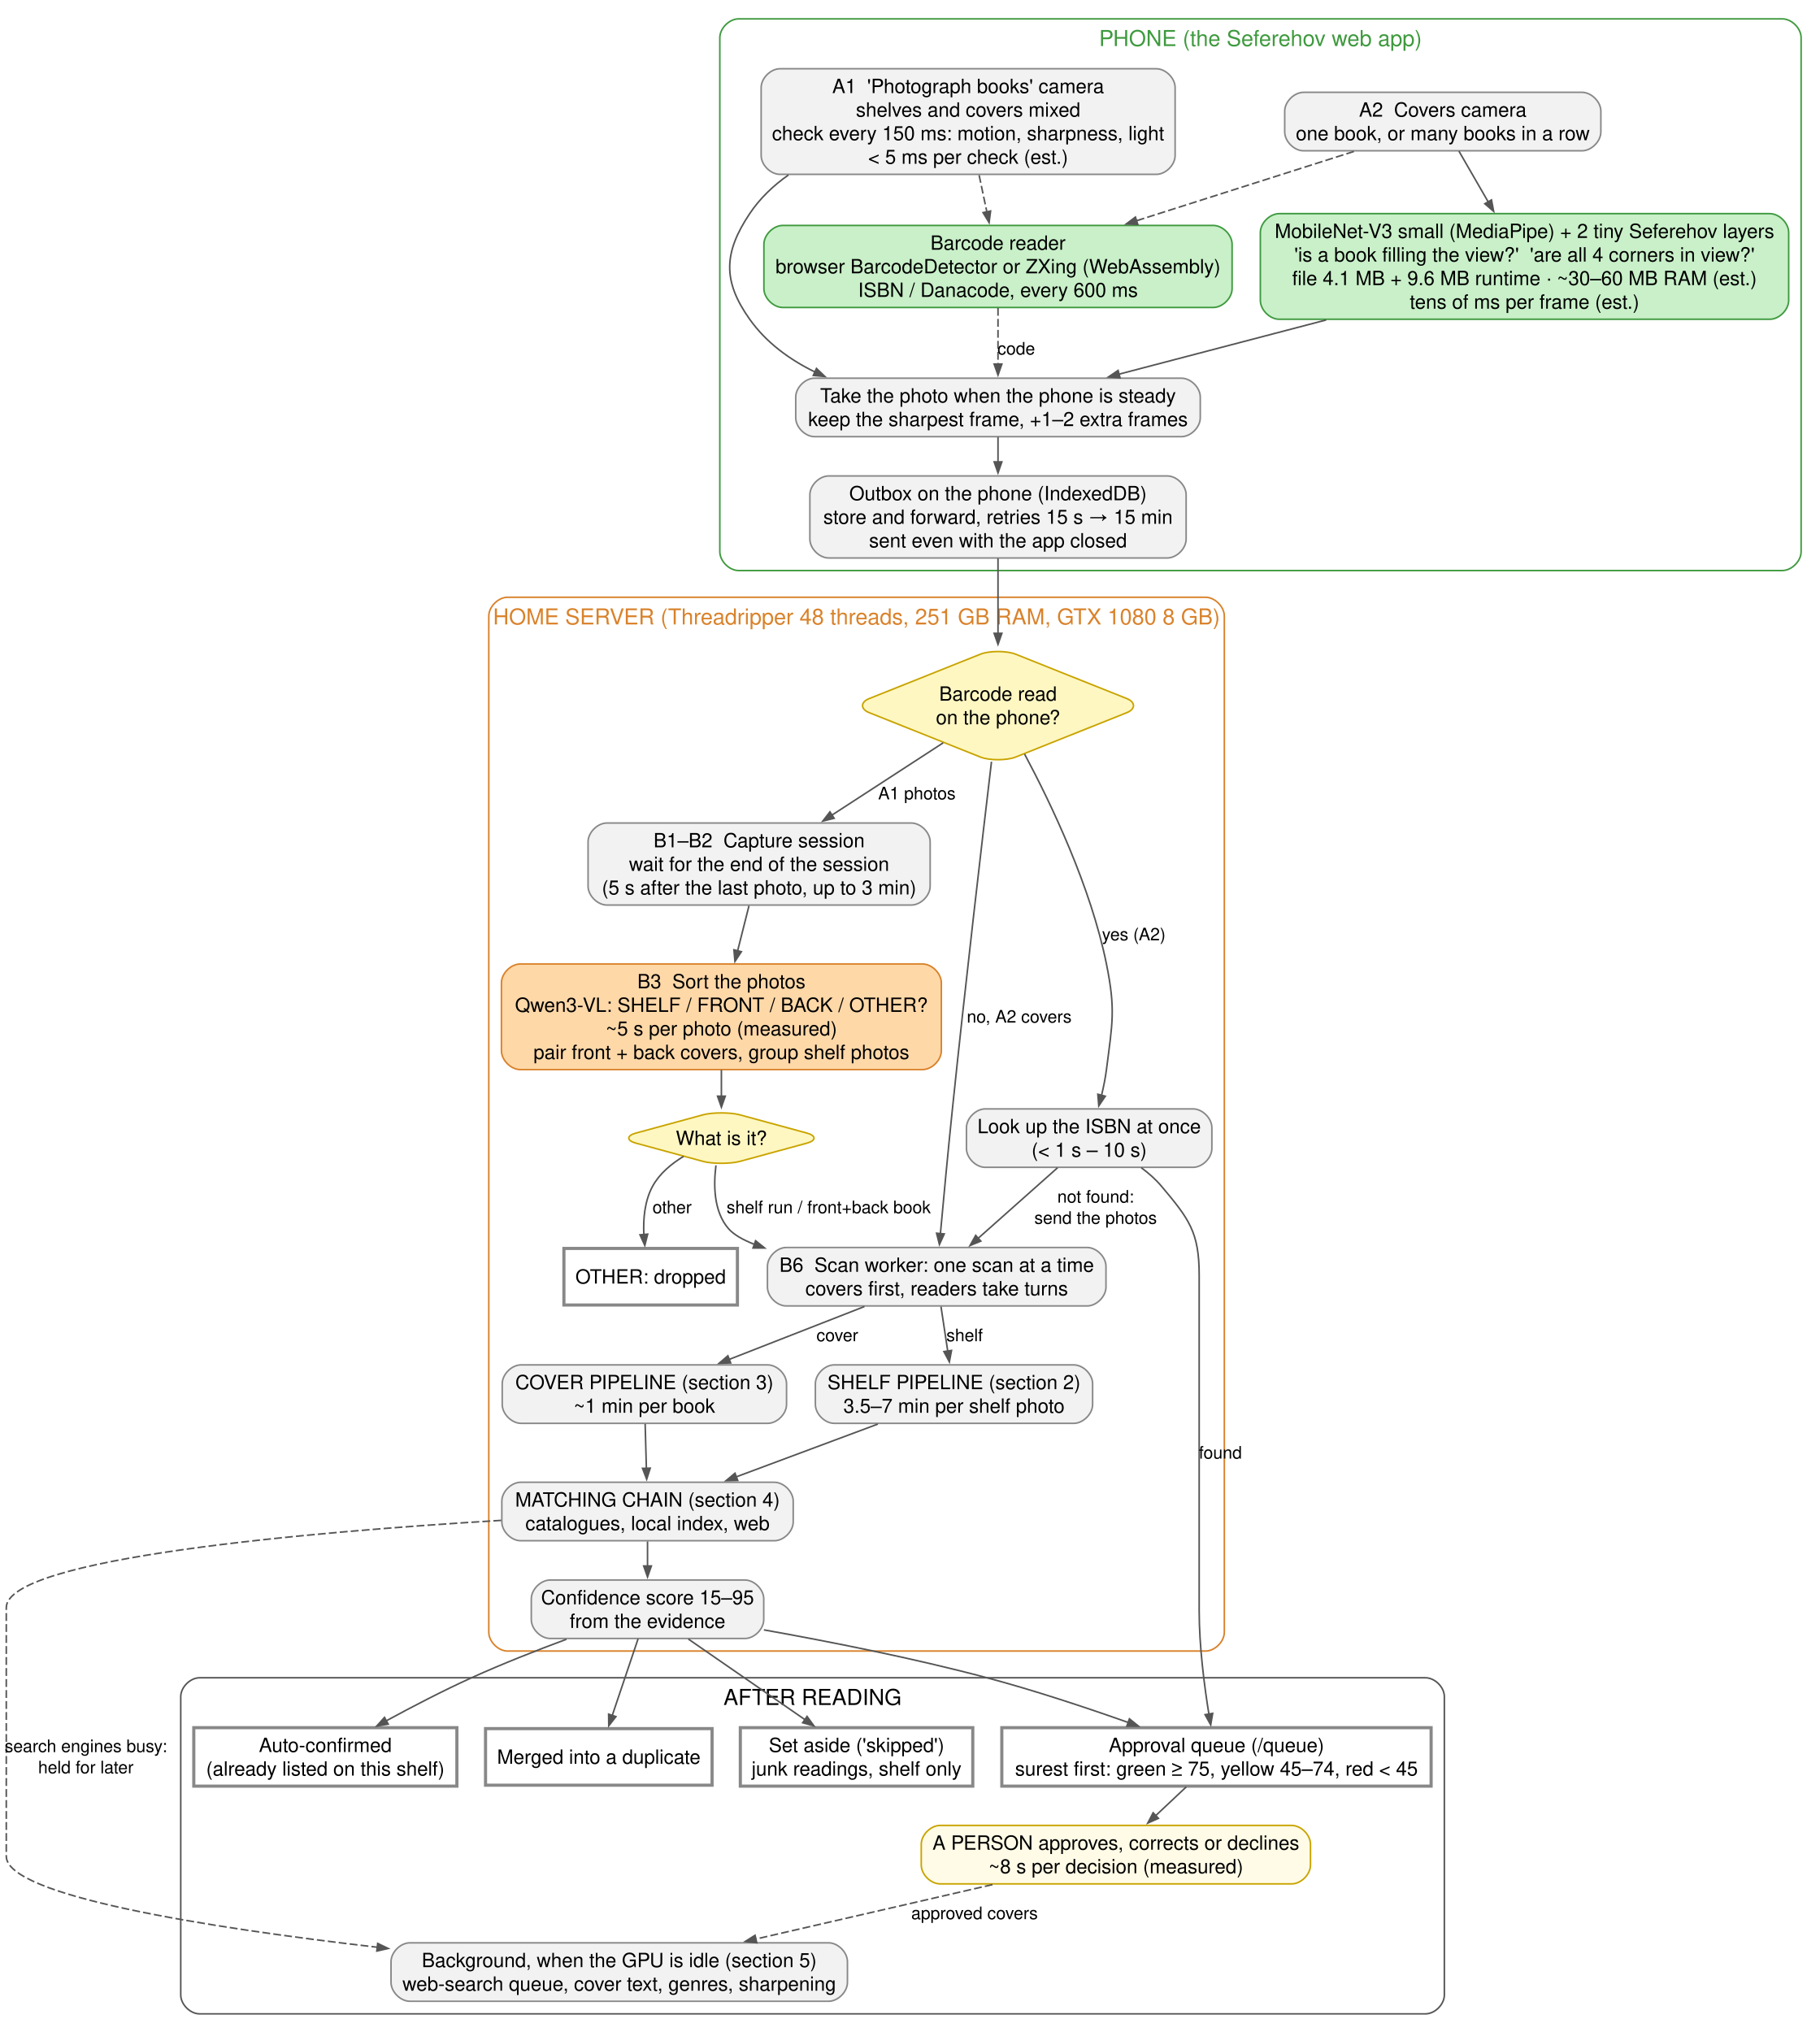
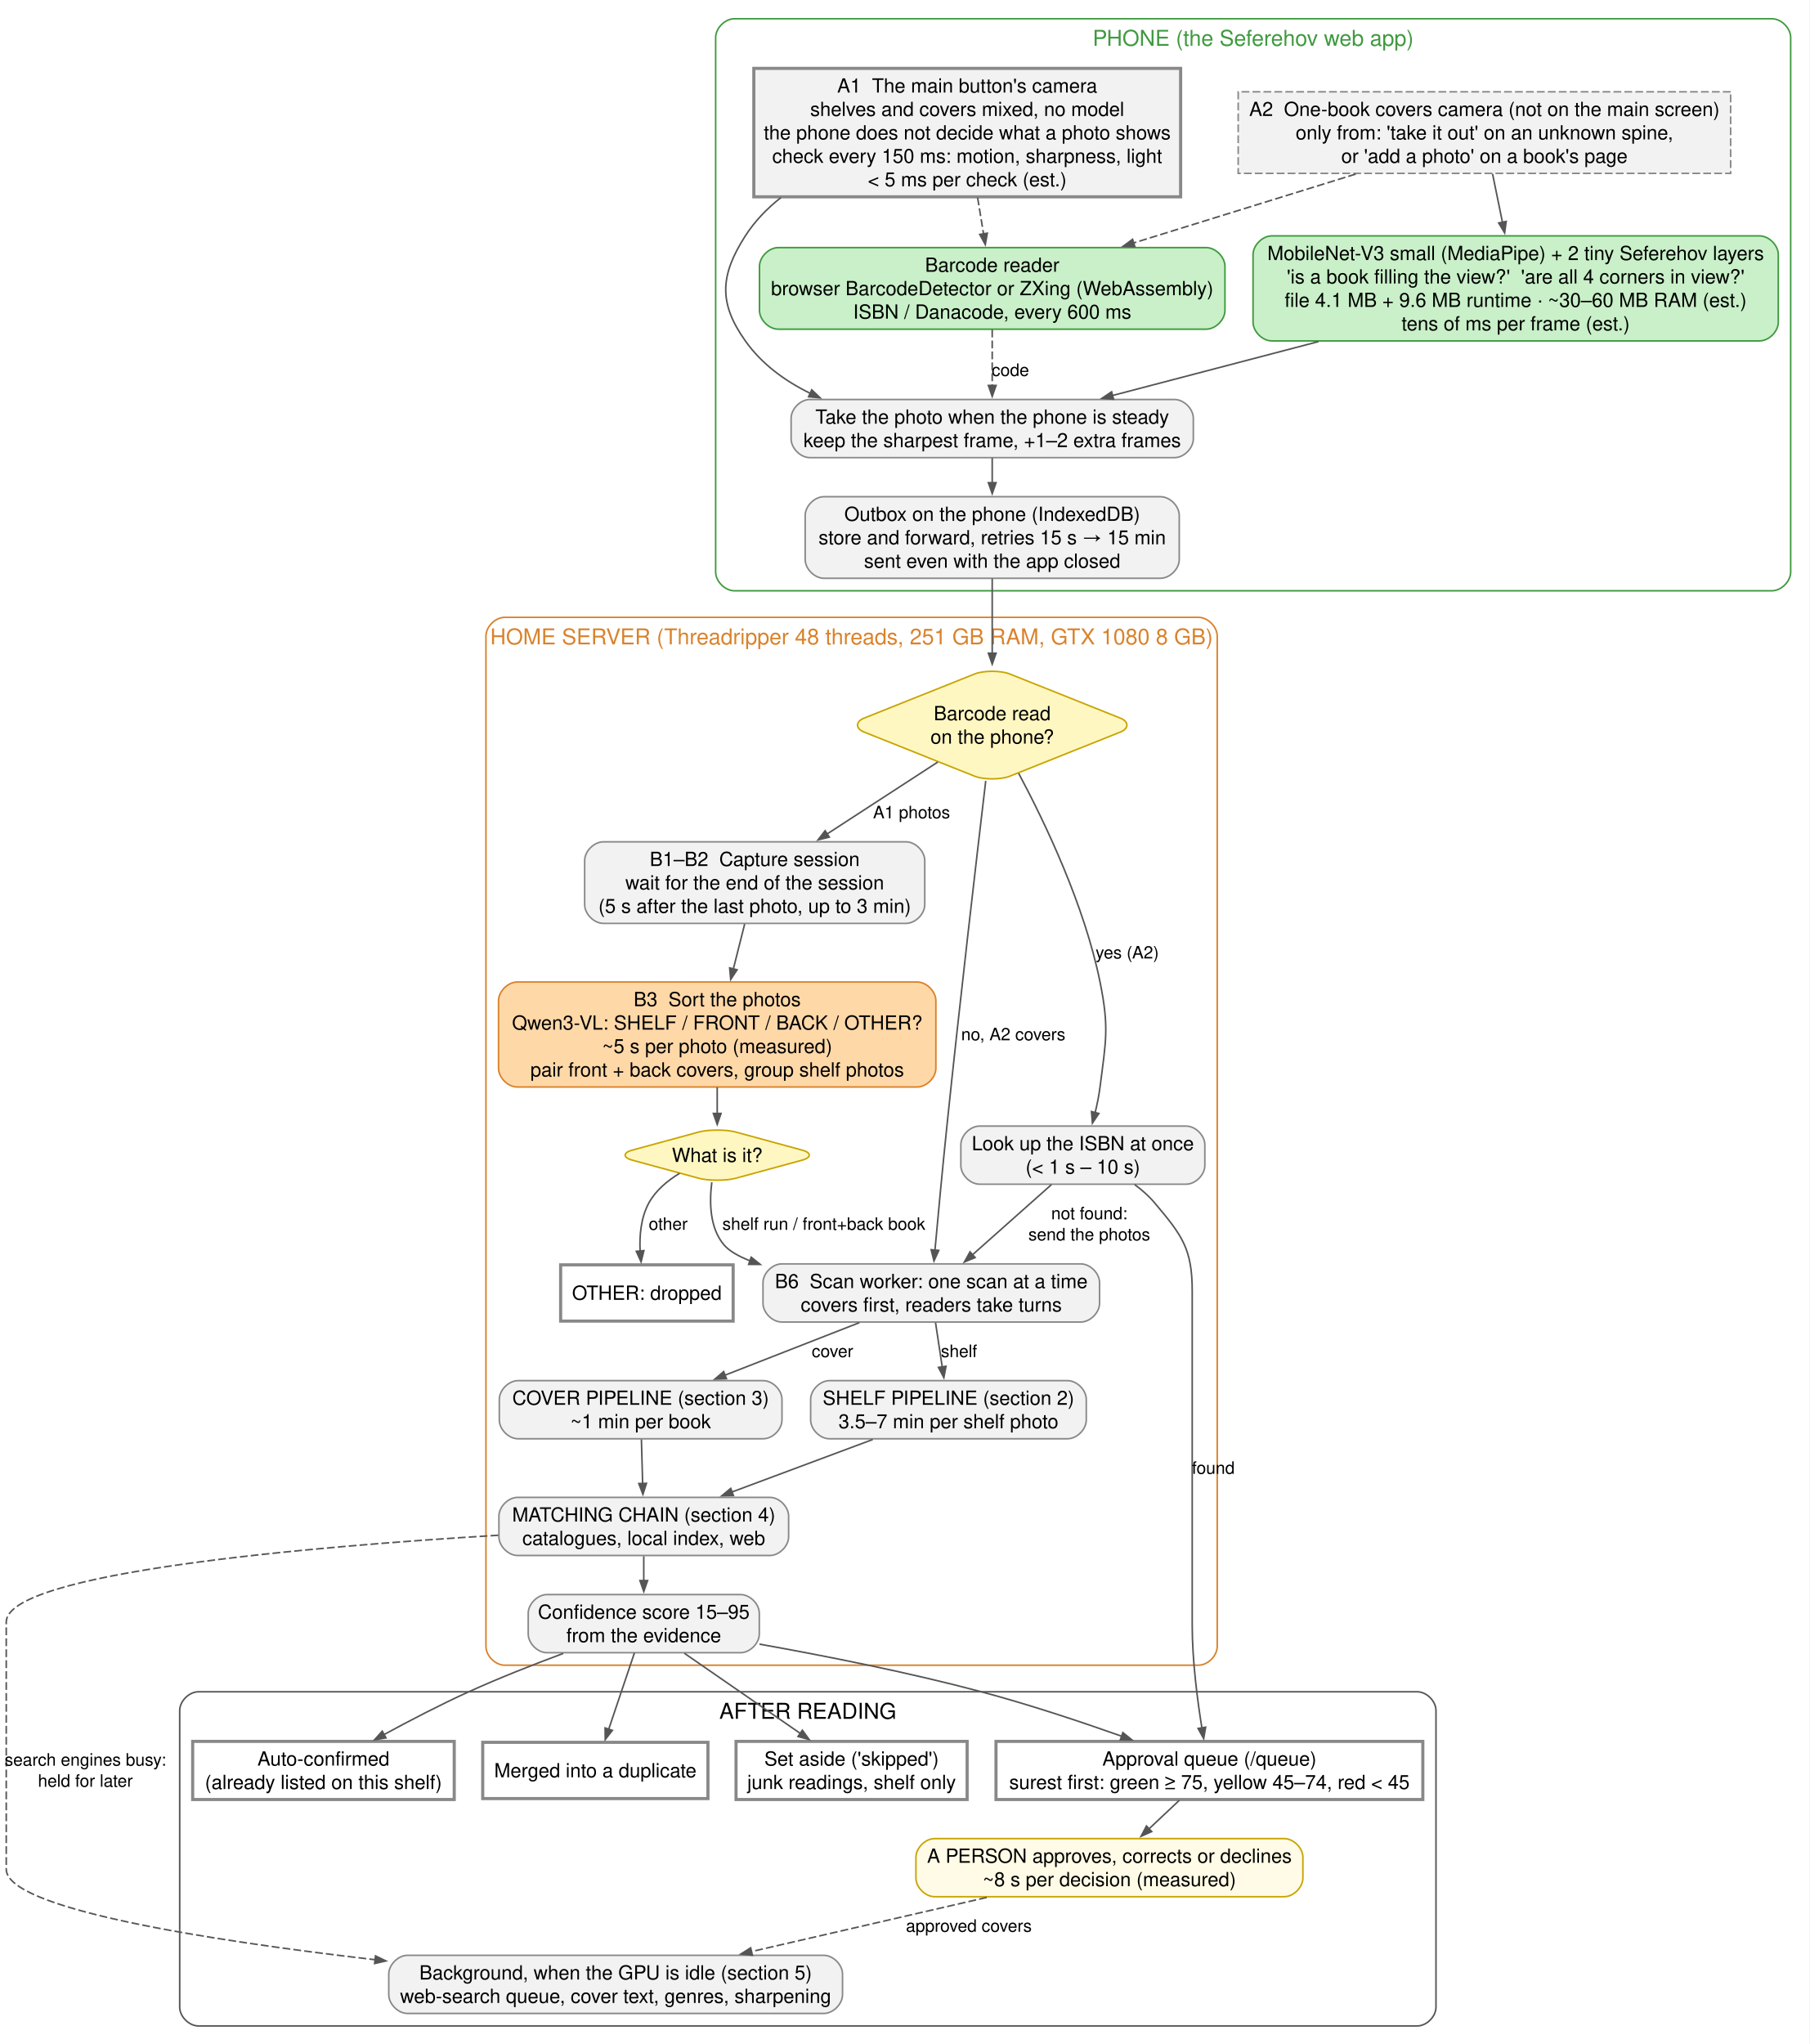
- <svg xmlns="http://www.w3.org/2000/svg" width="1158pt" height="1293pt" viewBox="0.00 0.00 1158.00 1293.00">
-   <g id="graph0" class="graph" transform="scale(1 1) rotate(0) translate(4 1289.45)">
-     <polygon fill="white" stroke="none" points="-4,4 -4,-1289.45 1154,-1289.45 1154,4 -4,4" />
+ <svg xmlns="http://www.w3.org/2000/svg" width="1158pt" height="1308pt" viewBox="0.00 0.00 1158.00 1308.00">
+   <g id="graph0" class="graph" transform="scale(1 1) rotate(0) translate(4 1304.45)">
+     <polygon fill="white" stroke="none" points="-4,4 -4,-1304.45 1154,-1304.45 1154,4 -4,4" />
    <g id="clust1" class="cluster">
-       <path fill="none" stroke="#3f9a3f" d="M466,-926.4C466,-926.4 1130,-926.4 1130,-926.4 1136,-926.4 1142,-932.4 1142,-938.4 1142,-938.4 1142,-1265.45 1142,-1265.45 1142,-1271.45 1136,-1277.45 1130,-1277.45 1130,-1277.45 466,-1277.45 466,-1277.45 460,-1277.45 454,-1271.45 454,-1265.45 454,-1265.45 454,-938.4 454,-938.4 454,-932.4 460,-926.4 466,-926.4" />
-       <text xml:space="preserve" text-anchor="middle" x="798" y="-1260.15" font-family="Helvetica,sans-Serif" font-size="14.00" fill="#3f9a3f">PHONE (the Seferehov web app)</text>
+       <path fill="none" stroke="#3f9a3f" d="M466,-926.4C466,-926.4 1130,-926.4 1130,-926.4 1136,-926.4 1142,-932.4 1142,-938.4 1142,-938.4 1142,-1280.45 1142,-1280.45 1142,-1286.45 1136,-1292.45 1130,-1292.45 1130,-1292.45 466,-1292.45 466,-1292.45 460,-1292.45 454,-1286.45 454,-1280.45 454,-1280.45 454,-938.4 454,-938.4 454,-932.4 460,-926.4 466,-926.4" />
+       <text xml:space="preserve" text-anchor="middle" x="798" y="-1275.15" font-family="Helvetica,sans-Serif" font-size="14.00" fill="#3f9a3f">PHONE (the Seferehov web app)</text>
    </g>
    <g id="clust2" class="cluster">
      <path fill="none" stroke="#d9822b" d="M319,-238.85C319,-238.85 763,-238.85 763,-238.85 769,-238.85 775,-244.85 775,-250.85 775,-250.85 775,-897.4 775,-897.4 775,-903.4 769,-909.4 763,-909.4 763,-909.4 319,-909.4 319,-909.4 313,-909.4 307,-903.4 307,-897.4 307,-897.4 307,-250.85 307,-250.85 307,-244.85 313,-238.85 319,-238.85" />
      <text xml:space="preserve" text-anchor="middle" x="541" y="-892.1" font-family="Helvetica,sans-Serif" font-size="14.00" fill="#d9822b">HOME SERVER (Threadripper 48 threads, 251 GB RAM, GTX 1080 8 GB)</text>
    </g>
    <g id="clust3" class="cluster">
      <path fill="none" stroke="#555555" d="M123,-8C123,-8 903,-8 903,-8 909,-8 915,-14 915,-20 915,-20 915,-209.85 915,-209.85 915,-215.85 909,-221.85 903,-221.85 903,-221.85 123,-221.85 123,-221.85 117,-221.85 111,-215.85 111,-209.85 111,-209.85 111,-20 111,-20 111,-14 117,-8 123,-8" />
      <text xml:space="preserve" text-anchor="middle" x="513" y="-204.55" font-family="Helvetica,sans-Serif" font-size="14.00">AFTER READING</text>
    </g>
    <g id="node1" class="node">
-       <path fill="#f2f2f2" stroke="#888888" d="M731.7,-1245.7C731.7,-1245.7 492.3,-1245.7 492.3,-1245.7 486.3,-1245.7 480.3,-1239.7 480.3,-1233.7 480.3,-1233.7 480.3,-1190.5 480.3,-1190.5 480.3,-1184.5 486.3,-1178.5 492.3,-1178.5 492.3,-1178.5 731.7,-1178.5 731.7,-1178.5 737.7,-1178.5 743.7,-1184.5 743.7,-1190.5 743.7,-1190.5 743.7,-1233.7 743.7,-1233.7 743.7,-1239.7 737.7,-1245.7 731.7,-1245.7" />
-       <text xml:space="preserve" text-anchor="middle" x="612" y="-1230.23" font-family="Helvetica,sans-Serif" font-size="12.50">A1  'Photograph books' camera</text>
-       <text xml:space="preserve" text-anchor="middle" x="612" y="-1215.23" font-family="Helvetica,sans-Serif" font-size="12.50">shelves and covers mixed</text>
-       <text xml:space="preserve" text-anchor="middle" x="612" y="-1200.23" font-family="Helvetica,sans-Serif" font-size="12.50">check every 150 ms: motion, sharpness, light</text>
-       <text xml:space="preserve" text-anchor="middle" x="612" y="-1185.23" font-family="Helvetica,sans-Serif" font-size="12.50">&lt; 5 ms per check (est.)</text>
+       <polygon fill="#f2f2f2" stroke="#888888" stroke-width="2" points="751.58,-1260.7 478.43,-1260.7 478.43,-1178.5 751.58,-1178.5 751.58,-1260.7" />
+       <text xml:space="preserve" text-anchor="middle" x="615" y="-1245.23" font-family="Helvetica,sans-Serif" font-size="12.50">A1  The main button's camera</text>
+       <text xml:space="preserve" text-anchor="middle" x="615" y="-1230.23" font-family="Helvetica,sans-Serif" font-size="12.50">shelves and covers mixed, no model</text>
+       <text xml:space="preserve" text-anchor="middle" x="615" y="-1215.23" font-family="Helvetica,sans-Serif" font-size="12.50">the phone does not decide what a photo shows</text>
+       <text xml:space="preserve" text-anchor="middle" x="615" y="-1200.23" font-family="Helvetica,sans-Serif" font-size="12.50">check every 150 ms: motion, sharpness, light</text>
+       <text xml:space="preserve" text-anchor="middle" x="615" y="-1185.23" font-family="Helvetica,sans-Serif" font-size="12.50">&lt; 5 ms per check (est.)</text>
    </g>
    <g id="node4" class="node">
      <path fill="#c9f0c9" stroke="#3f9a3f" d="M767.95,-1146C767.95,-1146 494.05,-1146 494.05,-1146 488.05,-1146 482.05,-1140 482.05,-1134 482.05,-1134 482.05,-1105.8 482.05,-1105.8 482.05,-1099.8 488.05,-1093.8 494.05,-1093.8 494.05,-1093.8 767.95,-1093.8 767.95,-1093.8 773.95,-1093.8 779.95,-1099.8 779.95,-1105.8 779.95,-1105.8 779.95,-1134 779.95,-1134 779.95,-1140 773.95,-1146 767.95,-1146" />
      <text xml:space="preserve" text-anchor="middle" x="631" y="-1130.53" font-family="Helvetica,sans-Serif" font-size="12.50">Barcode reader</text>
      <text xml:space="preserve" text-anchor="middle" x="631" y="-1115.53" font-family="Helvetica,sans-Serif" font-size="12.50">browser BarcodeDetector or ZXing (WebAssembly)</text>
      <text xml:space="preserve" text-anchor="middle" x="631" y="-1100.53" font-family="Helvetica,sans-Serif" font-size="12.50">ISBN / Danacode, every 600 ms</text>
    </g>
    <g id="edge4" class="edge">
-       <path fill="none" stroke="#555555" stroke-dasharray="5,2" d="M618.97,-1178.03C620.58,-1170.34 622.31,-1162.16 623.93,-1154.46" />
-       <polygon fill="#555555" stroke="#555555" points="626.28,-1155.18 625.33,-1147.82 621.49,-1154.17 626.28,-1155.18" />
+       <path fill="none" stroke="#555555" stroke-dasharray="5,2" d="M621.65,-1178.02C622.93,-1170.16 624.27,-1162.01 625.51,-1154.42" />
+       <polygon fill="#555555" stroke="#555555" points="627.86,-1155.23 626.57,-1147.92 623.03,-1154.43 627.86,-1155.23" />
    </g>
    <g id="node5" class="node">
      <path fill="#f2f2f2" stroke="#888888" d="M747.7,-1048.8C747.7,-1048.8 514.3,-1048.8 514.3,-1048.8 508.3,-1048.8 502.3,-1042.8 502.3,-1036.8 502.3,-1036.8 502.3,-1023.6 502.3,-1023.6 502.3,-1017.6 508.3,-1011.6 514.3,-1011.6 514.3,-1011.6 747.7,-1011.6 747.7,-1011.6 753.7,-1011.6 759.7,-1017.6 759.7,-1023.6 759.7,-1023.6 759.7,-1036.8 759.7,-1036.8 759.7,-1042.8 753.7,-1048.8 747.7,-1048.8" />
      <text xml:space="preserve" text-anchor="middle" x="631" y="-1033.33" font-family="Helvetica,sans-Serif" font-size="12.50">Take the photo when the phone is steady</text>
      <text xml:space="preserve" text-anchor="middle" x="631" y="-1018.33" font-family="Helvetica,sans-Serif" font-size="12.50">keep the sharpest frame, +1–2 extra frames</text>
    </g>
    <g id="edge1" class="edge">
-       <path fill="none" stroke="#555555" d="M497.68,-1178.13C488.06,-1171.39 479.53,-1163.27 473,-1153.5 456.41,-1128.67 455.7,-1110.65 473,-1086.3 483.5,-1071.51 498.28,-1060.66 514.63,-1052.7" />
+       <path fill="none" stroke="#555555" d="M495.79,-1178.03C486.92,-1171.08 479.08,-1162.97 473,-1153.5 456.87,-1128.36 455.7,-1110.65 473,-1086.3 483.5,-1071.51 498.28,-1060.66 514.63,-1052.7" />
      <polygon fill="#555555" stroke="#555555" points="515.5,-1055 520.86,-1049.87 513.47,-1050.54 515.5,-1055" />
    </g>
    <g id="node2" class="node">
-       <path fill="#f2f2f2" stroke="#888888" d="M1002.58,-1230.7C1002.58,-1230.7 825.42,-1230.7 825.42,-1230.7 819.42,-1230.7 813.42,-1224.7 813.42,-1218.7 813.42,-1218.7 813.42,-1205.5 813.42,-1205.5 813.42,-1199.5 819.42,-1193.5 825.42,-1193.5 825.42,-1193.5 1002.58,-1193.5 1002.58,-1193.5 1008.58,-1193.5 1014.58,-1199.5 1014.58,-1205.5 1014.58,-1205.5 1014.58,-1218.7 1014.58,-1218.7 1014.58,-1224.7 1008.58,-1230.7 1002.58,-1230.7" />
-       <text xml:space="preserve" text-anchor="middle" x="914" y="-1215.23" font-family="Helvetica,sans-Serif" font-size="12.50">A2  Covers camera</text>
-       <text xml:space="preserve" text-anchor="middle" x="914" y="-1200.23" font-family="Helvetica,sans-Serif" font-size="12.50">one book, or many books in a row</text>
+       <polygon fill="#f2f2f2" stroke="#888888" stroke-dasharray="5,2" points="1103.58,-1245.7 788.42,-1245.7 788.42,-1193.5 1103.58,-1193.5 1103.58,-1245.7" />
+       <text xml:space="preserve" text-anchor="middle" x="946" y="-1230.23" font-family="Helvetica,sans-Serif" font-size="12.50">A2  One-book covers camera (not on the main screen)</text>
+       <text xml:space="preserve" text-anchor="middle" x="946" y="-1215.23" font-family="Helvetica,sans-Serif" font-size="12.50">only from: 'take it out' on an unknown spine,</text>
+       <text xml:space="preserve" text-anchor="middle" x="946" y="-1200.23" font-family="Helvetica,sans-Serif" font-size="12.50">or 'add a photo' on a book's page</text>
    </g>
    <g id="node3" class="node">
      <path fill="#c9f0c9" stroke="#3f9a3f" d="M1122.08,-1153.5C1122.08,-1153.5 809.92,-1153.5 809.92,-1153.5 803.92,-1153.5 797.92,-1147.5 797.92,-1141.5 797.92,-1141.5 797.92,-1098.3 797.92,-1098.3 797.92,-1092.3 803.92,-1086.3 809.92,-1086.3 809.92,-1086.3 1122.08,-1086.3 1122.08,-1086.3 1128.08,-1086.3 1134.08,-1092.3 1134.08,-1098.3 1134.08,-1098.3 1134.08,-1141.5 1134.08,-1141.5 1134.08,-1147.5 1128.08,-1153.5 1122.08,-1153.5" />
      <text xml:space="preserve" text-anchor="middle" x="966" y="-1138.03" font-family="Helvetica,sans-Serif" font-size="12.50">MobileNet-V3 small (MediaPipe) + 2 tiny Seferehov layers</text>
      <text xml:space="preserve" text-anchor="middle" x="966" y="-1123.03" font-family="Helvetica,sans-Serif" font-size="12.50">'is a book filling the view?'  'are all 4 corners in view?'</text>
      <text xml:space="preserve" text-anchor="middle" x="966" y="-1108.03" font-family="Helvetica,sans-Serif" font-size="12.50">file 4.1 MB + 9.6 MB runtime · ~30–60 MB RAM (est.)</text>
      <text xml:space="preserve" text-anchor="middle" x="966" y="-1093.03" font-family="Helvetica,sans-Serif" font-size="12.50">tens of ms per frame (est.)</text>
    </g>
    <g id="edge2" class="edge">
-       <path fill="none" stroke="#555555" d="M924.27,-1193.28C929.62,-1184.01 936.38,-1172.29 942.89,-1160.99" />
-       <polygon fill="#555555" stroke="#555555" points="944.99,-1162.25 946.36,-1154.96 940.74,-1159.8 944.99,-1162.25" />
+       <path fill="none" stroke="#555555" d="M951.2,-1193.19C953.14,-1183.73 955.39,-1172.73 957.54,-1162.22" />
+       <polygon fill="#555555" stroke="#555555" points="959.93,-1162.76 958.94,-1155.41 955.13,-1161.77 959.93,-1162.76" />
    </g>
    <g id="edge5" class="edge">
-       <path fill="none" stroke="#555555" stroke-dasharray="5,2" d="M857.41,-1193.06C817.85,-1180.45 764.23,-1163.36 719.11,-1148.98" />
-       <polygon fill="#555555" stroke="#555555" points="719.93,-1146.67 712.52,-1146.88 718.44,-1151.34 719.93,-1146.67" />
+       <path fill="none" stroke="#555555" stroke-dasharray="5,2" d="M863.65,-1193.06C819.97,-1179.51 766.22,-1162.84 721.39,-1148.94" />
+       <polygon fill="#555555" stroke="#555555" points="722.27,-1146.64 714.86,-1146.91 720.82,-1151.32 722.27,-1146.64" />
    </g>
    <g id="edge3" class="edge">
      <path fill="none" stroke="#555555" d="M839.83,-1085.87C795.5,-1074.26 747.05,-1061.58 707.99,-1051.36" />
      <polygon fill="#555555" stroke="#555555" points="708.66,-1049 701.27,-1049.6 707.42,-1053.74 708.66,-1049" />
    </g>
    <g id="edge6" class="edge">
      <path fill="none" stroke="#555555" stroke-dasharray="5,2" d="M631,-1093.53C631,-1082.25 631,-1068.96 631,-1057.56" />
      <polygon fill="#555555" stroke="#555555" points="633.45,-1057.79 631,-1050.79 628.55,-1057.79 633.45,-1057.79" />
      <text xml:space="preserve" text-anchor="middle" x="642.62" y="-1063.85" font-family="Helvetica,sans-Serif" font-size="11.00">code</text>
    </g>
    <g id="node6" class="node">
      <path fill="#f2f2f2" stroke="#888888" d="M738.7,-986.6C738.7,-986.6 523.3,-986.6 523.3,-986.6 517.3,-986.6 511.3,-980.6 511.3,-974.6 511.3,-974.6 511.3,-946.4 511.3,-946.4 511.3,-940.4 517.3,-934.4 523.3,-934.4 523.3,-934.4 738.7,-934.4 738.7,-934.4 744.7,-934.4 750.7,-940.4 750.7,-946.4 750.7,-946.4 750.7,-974.6 750.7,-974.6 750.7,-980.6 744.7,-986.6 738.7,-986.6" />
      <text xml:space="preserve" text-anchor="middle" x="631" y="-971.13" font-family="Helvetica,sans-Serif" font-size="12.50">Outbox on the phone (IndexedDB)</text>
      <text xml:space="preserve" text-anchor="middle" x="631" y="-956.13" font-family="Helvetica,sans-Serif" font-size="12.50">store and forward, retries 15 s → 15 min</text>
      <text xml:space="preserve" text-anchor="middle" x="631" y="-941.13" font-family="Helvetica,sans-Serif" font-size="12.50">sent even with the app closed</text>
    </g>
    <g id="edge7" class="edge">
      <path fill="none" stroke="#555555" d="M631,-1011.41C631,-1006.41 631,-1000.8 631,-995.2" />
      <polygon fill="#555555" stroke="#555555" points="633.45,-995.57 631,-988.57 628.55,-995.57 633.45,-995.57" />
    </g>
    <g id="node7" class="node">
      <path fill="#fff7c2" stroke="#c9a400" d="M619.86,-873.2C619.86,-873.2 548.99,-844.9 548.99,-844.9 543.42,-842.68 543.42,-838.22 548.99,-836 548.99,-836 619.86,-807.7 619.86,-807.7 625.43,-805.48 636.57,-805.48 642.14,-807.7 642.14,-807.7 713.01,-836 713.01,-836 718.58,-838.22 718.58,-842.68 713.01,-844.9 713.01,-844.9 642.14,-873.2 642.14,-873.2 636.57,-875.42 625.43,-875.42 619.86,-873.2" />
      <text xml:space="preserve" text-anchor="middle" x="631" y="-843.58" font-family="Helvetica,sans-Serif" font-size="12.50">Barcode read</text>
      <text xml:space="preserve" text-anchor="middle" x="631" y="-828.58" font-family="Helvetica,sans-Serif" font-size="12.50">on the phone?</text>
    </g>
    <g id="edge8" class="edge">
      <path fill="none" stroke="#555555" d="M631,-934.18C631,-920.21 631,-902.47 631,-886.25" />
      <polygon fill="#555555" stroke="#555555" points="633.45,-886.45 631,-879.45 628.55,-886.45 633.45,-886.45" />
    </g>
    <g id="node8" class="node">
      <path fill="#f2f2f2" stroke="#888888" d="M755.08,-583.85C755.08,-583.85 622.92,-583.85 622.92,-583.85 616.92,-583.85 610.92,-577.85 610.92,-571.85 610.92,-571.85 610.92,-558.65 610.92,-558.65 610.92,-552.65 616.92,-546.65 622.92,-546.65 622.92,-546.65 755.08,-546.65 755.08,-546.65 761.08,-546.65 767.08,-552.65 767.08,-558.65 767.08,-558.65 767.08,-571.85 767.08,-571.85 767.08,-577.85 761.08,-583.85 755.08,-583.85" />
      <text xml:space="preserve" text-anchor="middle" x="689" y="-568.38" font-family="Helvetica,sans-Serif" font-size="12.50">Look up the ISBN at once</text>
      <text xml:space="preserve" text-anchor="middle" x="689" y="-553.38" font-family="Helvetica,sans-Serif" font-size="12.50">(&lt; 1 s – 10 s)</text>
    </g>
    <g id="edge9" class="edge">
      <path fill="none" stroke="#555555" d="M647.92,-809.61C664.94,-777.71 690.07,-725.09 700,-676.05 705.93,-646.78 703.76,-638.48 700,-608.85 699.32,-603.48 698.17,-597.82 696.87,-592.44" />
      <polygon fill="#555555" stroke="#555555" points="699.26,-591.91 695.12,-585.76 694.52,-593.15 699.26,-591.91" />
      <text xml:space="preserve" text-anchor="middle" x="717.41" y="-691.1" font-family="Helvetica,sans-Serif" font-size="11.00">yes (A2)</text>
    </g>
    <g id="node9" class="node">
      <path fill="#f2f2f2" stroke="#888888" d="M575.83,-765.75C575.83,-765.75 382.17,-765.75 382.17,-765.75 376.17,-765.75 370.17,-759.75 370.17,-753.75 370.17,-753.75 370.17,-725.55 370.17,-725.55 370.17,-719.55 376.17,-713.55 382.17,-713.55 382.17,-713.55 575.83,-713.55 575.83,-713.55 581.83,-713.55 587.83,-719.55 587.83,-725.55 587.83,-725.55 587.83,-753.75 587.83,-753.75 587.83,-759.75 581.83,-765.75 575.83,-765.75" />
      <text xml:space="preserve" text-anchor="middle" x="479" y="-750.28" font-family="Helvetica,sans-Serif" font-size="12.50">B1–B2  Capture session</text>
      <text xml:space="preserve" text-anchor="middle" x="479" y="-735.28" font-family="Helvetica,sans-Serif" font-size="12.50">wait for the end of the session</text>
      <text xml:space="preserve" text-anchor="middle" x="479" y="-720.28" font-family="Helvetica,sans-Serif" font-size="12.50">(5 s after the last photo, up to 3 min)</text>
    </g>
    <g id="edge11" class="edge">
      <path fill="none" stroke="#555555" d="M596.13,-816.78C575.08,-803.1 548.01,-785.5 525.19,-770.68" />
      <polygon fill="#555555" stroke="#555555" points="526.73,-768.75 519.53,-766.99 524.06,-772.86 526.73,-768.75" />
      <text xml:space="preserve" text-anchor="middle" x="579.38" y="-780.8" font-family="Helvetica,sans-Serif" font-size="11.00">A1 photos</text>
    </g>
    <g id="node13" class="node">
      <path fill="#f2f2f2" stroke="#888888" d="M687.7,-495.65C687.7,-495.65 496.3,-495.65 496.3,-495.65 490.3,-495.65 484.3,-489.65 484.3,-483.65 484.3,-483.65 484.3,-470.45 484.3,-470.45 484.3,-464.45 490.3,-458.45 496.3,-458.45 496.3,-458.45 687.7,-458.45 687.7,-458.45 693.7,-458.45 699.7,-464.45 699.7,-470.45 699.7,-470.45 699.7,-483.65 699.7,-483.65 699.7,-489.65 693.7,-495.65 687.7,-495.65" />
      <text xml:space="preserve" text-anchor="middle" x="592" y="-480.18" font-family="Helvetica,sans-Serif" font-size="12.50">B6  Scan worker: one scan at a time</text>
      <text xml:space="preserve" text-anchor="middle" x="592" y="-465.18" font-family="Helvetica,sans-Serif" font-size="12.50">covers first, readers take turns</text>
    </g>
    <g id="edge10" class="edge">
      <path fill="none" stroke="#555555" d="M626.85,-804.74C621.03,-755.6 610.22,-662.92 602,-583.85 599.18,-556.75 596.29,-525.72 594.34,-504.3" />
      <polygon fill="#555555" stroke="#555555" points="596.8,-504.29 593.73,-497.54 591.92,-504.73 596.8,-504.29" />
      <text xml:space="preserve" text-anchor="middle" x="644.49" y="-638.75" font-family="Helvetica,sans-Serif" font-size="11.00">no, A2 covers</text>
    </g>
    <g id="edge13" class="edge">
      <path fill="none" stroke="#555555" d="M668.9,-546.39C654.2,-533.33 634.14,-515.49 618.18,-501.32" />
      <polygon fill="#555555" stroke="#555555" points="620.06,-499.71 613.2,-496.89 616.81,-503.37 620.06,-499.71" />
      <text xml:space="preserve" text-anchor="middle" x="693.11" y="-524.2" font-family="Helvetica,sans-Serif" font-size="11.00">not found:</text>
      <text xml:space="preserve" text-anchor="middle" x="693.11" y="-510.7" font-family="Helvetica,sans-Serif" font-size="11.00">send the photos</text>
    </g>
    <g id="node21" class="node">
      <polygon fill="#ffffff" stroke="#888888" stroke-width="2" points="906.58,-190.1 633.42,-190.1 633.42,-152.9 906.58,-152.9 906.58,-190.1" />
      <text xml:space="preserve" text-anchor="middle" x="770" y="-174.62" font-family="Helvetica,sans-Serif" font-size="12.50">Approval queue (/queue)</text>
      <text xml:space="preserve" text-anchor="middle" x="770" y="-159.62" font-family="Helvetica,sans-Serif" font-size="12.50">surest first: green ≥ 75, yellow 45–74, red &lt; 45</text>
    </g>
    <g id="edge12" class="edge">
      <path fill="none" stroke="#555555" d="M722.15,-546.43C726.85,-542.95 731.33,-539.01 735,-534.65 752.6,-513.75 759,-505.37 759,-478.05 759,-478.05 759,-478.05 759,-264.45 759,-242 762.27,-216.69 765.25,-198.32" />
      <polygon fill="#555555" stroke="#555555" points="767.58,-199.2 766.33,-191.89 762.75,-198.38 767.58,-199.2" />
      <text xml:space="preserve" text-anchor="middle" x="772.5" y="-361.3" font-family="Helvetica,sans-Serif" font-size="11.00">found</text>
    </g>
    <g id="node10" class="node">
      <path fill="#ffd8a8" stroke="#d9822b" d="M582.95,-676.05C582.95,-676.05 327.05,-676.05 327.05,-676.05 321.05,-676.05 315.05,-670.05 315.05,-664.05 315.05,-664.05 315.05,-620.85 315.05,-620.85 315.05,-614.85 321.05,-608.85 327.05,-608.85 327.05,-608.85 582.95,-608.85 582.95,-608.85 588.95,-608.85 594.95,-614.85 594.95,-620.85 594.95,-620.85 594.95,-664.05 594.95,-664.05 594.95,-670.05 588.95,-676.05 582.95,-676.05" />
      <text xml:space="preserve" text-anchor="middle" x="455" y="-660.58" font-family="Helvetica,sans-Serif" font-size="12.50">B3  Sort the photos</text>
      <text xml:space="preserve" text-anchor="middle" x="455" y="-645.58" font-family="Helvetica,sans-Serif" font-size="12.50">Qwen3-VL: SHELF / FRONT / BACK / OTHER?</text>
      <text xml:space="preserve" text-anchor="middle" x="455" y="-630.58" font-family="Helvetica,sans-Serif" font-size="12.50">~5 s per photo (measured)</text>
      <text xml:space="preserve" text-anchor="middle" x="455" y="-615.58" font-family="Helvetica,sans-Serif" font-size="12.50">pair front + back covers, group shelf photos</text>
    </g>
    <g id="edge14" class="edge">
      <path fill="none" stroke="#555555" d="M472.57,-713.14C470.33,-704.27 467.77,-694.1 465.3,-684.31" />
      <polygon fill="#555555" stroke="#555555" points="467.72,-683.87 463.63,-677.68 462.97,-685.07 467.72,-683.87" />
    </g>
    <g id="node11" class="node">
      <path fill="#fff7c2" stroke="#c9a400" d="M443.42,-580.1C443.42,-580.1 400.42,-568.4 400.42,-568.4 394.64,-566.83 394.64,-563.67 400.42,-562.1 400.42,-562.1 443.42,-550.4 443.42,-550.4 449.21,-548.83 460.79,-548.83 466.58,-550.4 466.58,-550.4 509.58,-562.1 509.58,-562.1 515.36,-563.67 515.36,-566.83 509.58,-568.4 509.58,-568.4 466.58,-580.1 466.58,-580.1 460.79,-581.67 449.21,-581.67 443.42,-580.1" />
      <text xml:space="preserve" text-anchor="middle" x="455" y="-560.88" font-family="Helvetica,sans-Serif" font-size="12.50">What is it?</text>
    </g>
    <g id="edge15" class="edge">
      <path fill="none" stroke="#555555" d="M455,-608.68C455,-602.97 455,-597.1 455,-591.63" />
      <polygon fill="#555555" stroke="#555555" points="457.45,-591.93 455,-584.93 452.55,-591.93 457.45,-591.93" />
    </g>
    <g id="node12" class="node">
      <polygon fill="#ffffff" stroke="#888888" stroke-width="2" points="465.2,-495.05 354.8,-495.05 354.8,-459.05 465.2,-459.05 465.2,-495.05" />
      <text xml:space="preserve" text-anchor="middle" x="410" y="-472.68" font-family="Helvetica,sans-Serif" font-size="12.50">OTHER: dropped</text>
    </g>
    <g id="edge17" class="edge">
      <path fill="none" stroke="#555555" d="M430.95,-553.64C423.27,-548.98 415.64,-542.7 411.25,-534.65 406.18,-525.35 405.16,-513.84 405.67,-503.64" />
      <polygon fill="#555555" stroke="#555555" points="408.09,-504.15 406.28,-496.96 403.21,-503.71 408.09,-504.15" />
      <text xml:space="preserve" text-anchor="middle" x="423.62" y="-517.45" font-family="Helvetica,sans-Serif" font-size="11.00">other</text>
    </g>
    <g id="edge16" class="edge">
      <path fill="none" stroke="#555555" d="M451.55,-547.9C449.93,-535.4 450.06,-518.52 459.5,-507.65 462.77,-503.88 468.6,-500.55 476.03,-497.61" />
      <polygon fill="#555555" stroke="#555555" points="476.76,-499.95 482.54,-495.31 475.13,-495.33 476.76,-499.95" />
      <text xml:space="preserve" text-anchor="middle" x="523.25" y="-517.45" font-family="Helvetica,sans-Serif" font-size="11.00">shelf run / front+back book</text>
    </g>
    <g id="node14" class="node">
      <path fill="#f2f2f2" stroke="#888888" d="M679.2,-420.95C679.2,-420.95 526.8,-420.95 526.8,-420.95 520.8,-420.95 514.8,-414.95 514.8,-408.95 514.8,-408.95 514.8,-395.75 514.8,-395.75 514.8,-389.75 520.8,-383.75 526.8,-383.75 526.8,-383.75 679.2,-383.75 679.2,-383.75 685.2,-383.75 691.2,-389.75 691.2,-395.75 691.2,-395.75 691.2,-408.95 691.2,-408.95 691.2,-414.95 685.2,-420.95 679.2,-420.95" />
      <text xml:space="preserve" text-anchor="middle" x="603" y="-405.48" font-family="Helvetica,sans-Serif" font-size="12.50">SHELF PIPELINE (section 2)</text>
      <text xml:space="preserve" text-anchor="middle" x="603" y="-390.48" font-family="Helvetica,sans-Serif" font-size="12.50">3.5–7 min per shelf photo</text>
    </g>
    <g id="edge18" class="edge">
      <path fill="none" stroke="#555555" d="M594.72,-458.08C596.01,-449.52 597.59,-439.11 599.02,-429.67" />
      <polygon fill="#555555" stroke="#555555" points="601.42,-430.15 600.05,-422.86 596.58,-429.42 601.42,-430.15" />
      <text xml:space="preserve" text-anchor="middle" x="609.74" y="-436" font-family="Helvetica,sans-Serif" font-size="11.00">shelf</text>
    </g>
    <g id="node15" class="node">
      <path fill="#f2f2f2" stroke="#888888" d="M484.45,-420.95C484.45,-420.95 327.55,-420.95 327.55,-420.95 321.55,-420.95 315.55,-414.95 315.55,-408.95 315.55,-408.95 315.55,-395.75 315.55,-395.75 315.55,-389.75 321.55,-383.75 327.55,-383.75 327.55,-383.75 484.45,-383.75 484.45,-383.75 490.45,-383.75 496.45,-389.75 496.45,-395.75 496.45,-395.75 496.45,-408.95 496.45,-408.95 496.45,-414.95 490.45,-420.95 484.45,-420.95" />
      <text xml:space="preserve" text-anchor="middle" x="406" y="-405.48" font-family="Helvetica,sans-Serif" font-size="12.50">COVER PIPELINE (section 3)</text>
      <text xml:space="preserve" text-anchor="middle" x="406" y="-390.48" font-family="Helvetica,sans-Serif" font-size="12.50">~1 min per book</text>
    </g>
    <g id="edge19" class="edge">
      <path fill="none" stroke="#555555" d="M546.02,-458.08C519.98,-447.9 487.26,-435.11 459.99,-424.45" />
      <polygon fill="#555555" stroke="#555555" points="460.91,-422.18 453.5,-421.92 459.13,-426.75 460.91,-422.18" />
      <text xml:space="preserve" text-anchor="middle" x="528.78" y="-436" font-family="Helvetica,sans-Serif" font-size="11.00">cover</text>
    </g>
    <g id="node16" class="node">
      <path fill="#f2f2f2" stroke="#888888" d="M488.7,-346.25C488.7,-346.25 327.3,-346.25 327.3,-346.25 321.3,-346.25 315.3,-340.25 315.3,-334.25 315.3,-334.25 315.3,-321.05 315.3,-321.05 315.3,-315.05 321.3,-309.05 327.3,-309.05 327.3,-309.05 488.7,-309.05 488.7,-309.05 494.7,-309.05 500.7,-315.05 500.7,-321.05 500.7,-321.05 500.7,-334.25 500.7,-334.25 500.7,-340.25 494.7,-346.25 488.7,-346.25" />
      <text xml:space="preserve" text-anchor="middle" x="408" y="-330.78" font-family="Helvetica,sans-Serif" font-size="12.50">MATCHING CHAIN (section 4)</text>
      <text xml:space="preserve" text-anchor="middle" x="408" y="-315.78" font-family="Helvetica,sans-Serif" font-size="12.50">catalogues, local index, web</text>
    </g>
    <g id="edge20" class="edge">
      <path fill="none" stroke="#555555" d="M554.55,-383.29C527.22,-373.1 492.95,-360.32 464.43,-349.69" />
      <polygon fill="#555555" stroke="#555555" points="465.37,-347.43 457.96,-347.28 463.66,-352.02 465.37,-347.43" />
    </g>
    <g id="edge21" class="edge">
      <path fill="none" stroke="#555555" d="M406.49,-383.38C406.73,-374.82 407.02,-364.41 407.28,-354.97" />
      <polygon fill="#555555" stroke="#555555" points="409.72,-355.24 407.46,-348.18 404.82,-355.11 409.72,-355.24" />
    </g>
    <g id="node17" class="node">
      <path fill="#f2f2f2" stroke="#888888" d="M469.95,-284.05C469.95,-284.05 346.05,-284.05 346.05,-284.05 340.05,-284.05 334.05,-278.05 334.05,-272.05 334.05,-272.05 334.05,-258.85 334.05,-258.85 334.05,-252.85 340.05,-246.85 346.05,-246.85 346.05,-246.85 469.95,-246.85 469.95,-246.85 475.95,-246.85 481.95,-252.85 481.95,-258.85 481.95,-258.85 481.95,-272.05 481.95,-272.05 481.95,-278.05 475.95,-284.05 469.95,-284.05" />
      <text xml:space="preserve" text-anchor="middle" x="408" y="-268.57" font-family="Helvetica,sans-Serif" font-size="12.50">Confidence score 15–95</text>
      <text xml:space="preserve" text-anchor="middle" x="408" y="-253.57" font-family="Helvetica,sans-Serif" font-size="12.50">from the evidence</text>
    </g>
    <g id="edge22" class="edge">
      <path fill="none" stroke="#555555" d="M408,-308.59C408,-303.59 408,-298.06 408,-292.69" />
      <polygon fill="#555555" stroke="#555555" points="410.45,-293.01 408,-286.01 405.55,-293.01 410.45,-293.01" />
    </g>
    <g id="node23" class="node">
      <path fill="#f2f2f2" stroke="#888888" d="M523.2,-53.2C523.2,-53.2 256.8,-53.2 256.8,-53.2 250.8,-53.2 244.8,-47.2 244.8,-41.2 244.8,-41.2 244.8,-28 244.8,-28 244.8,-22 250.8,-16 256.8,-16 256.8,-16 523.2,-16 523.2,-16 529.2,-16 535.2,-22 535.2,-28 535.2,-28 535.2,-41.2 535.2,-41.2 535.2,-47.2 529.2,-53.2 523.2,-53.2" />
      <text xml:space="preserve" text-anchor="middle" x="390" y="-37.73" font-family="Helvetica,sans-Serif" font-size="12.50">Background, when the GPU is idle (section 5)</text>
      <text xml:space="preserve" text-anchor="middle" x="390" y="-22.73" font-family="Helvetica,sans-Serif" font-size="12.50">web-search queue, cover text, genres, sharpening</text>
    </g>
    <g id="edge29" class="edge">
      <path fill="none" stroke="#555555" stroke-dasharray="5,2" d="M314.91,-322.01C194.49,-314.74 0,-298.09 0,-266.45 0,-266.45 0,-266.45 0,-108.3 0,-83.12 127.23,-62.99 236.35,-50.35" />
      <polygon fill="#555555" stroke="#555555" points="236.32,-52.82 243,-49.59 235.76,-47.95 236.32,-52.82" />
      <text xml:space="preserve" text-anchor="middle" x="50.62" y="-174.55" font-family="Helvetica,sans-Serif" font-size="11.00">search engines busy:</text>
      <text xml:space="preserve" text-anchor="middle" x="50.62" y="-161.05" font-family="Helvetica,sans-Serif" font-size="11.00">held for later</text>
    </g>
    <g id="node18" class="node">
      <polygon fill="#ffffff" stroke="#888888" stroke-width="2" points="286.7,-190.1 119.3,-190.1 119.3,-152.9 286.7,-152.9 286.7,-190.1" />
      <text xml:space="preserve" text-anchor="middle" x="203" y="-174.62" font-family="Helvetica,sans-Serif" font-size="12.50">Auto-confirmed</text>
      <text xml:space="preserve" text-anchor="middle" x="203" y="-159.62" font-family="Helvetica,sans-Serif" font-size="12.50">(already listed on this shelf)</text>
    </g>
    <g id="edge23" class="edge">
      <path fill="none" stroke="#555555" d="M356.43,-246.37C337.24,-239.24 315.42,-230.65 296,-221.85 277.81,-213.6 258.21,-203.41 241.71,-194.43" />
      <polygon fill="#555555" stroke="#555555" points="243.01,-192.34 235.69,-191.12 240.65,-196.64 243.01,-192.34" />
    </g>
    <g id="node19" class="node">
      <polygon fill="#ffffff" stroke="#888888" stroke-width="2" points="449.07,-189.5 304.93,-189.5 304.93,-153.5 449.07,-153.5 449.07,-189.5" />
      <text xml:space="preserve" text-anchor="middle" x="377" y="-167.12" font-family="Helvetica,sans-Serif" font-size="12.50">Merged into a duplicate</text>
    </g>
    <g id="edge24" class="edge">
      <path fill="none" stroke="#555555" d="M402.02,-246.72C397.32,-232.77 390.7,-213.14 385.46,-197.58" />
      <polygon fill="#555555" stroke="#555555" points="387.9,-197.15 383.34,-191.3 383.25,-198.71 387.9,-197.15" />
    </g>
    <g id="node20" class="node">
      <polygon fill="#ffffff" stroke="#888888" stroke-width="2" points="614.95,-190.1 467.05,-190.1 467.05,-152.9 614.95,-152.9 614.95,-190.1" />
      <text xml:space="preserve" text-anchor="middle" x="541" y="-174.62" font-family="Helvetica,sans-Serif" font-size="12.50">Set aside ('skipped')</text>
      <text xml:space="preserve" text-anchor="middle" x="541" y="-159.62" font-family="Helvetica,sans-Serif" font-size="12.50">junk readings, shelf only</text>
    </g>
    <g id="edge25" class="edge">
      <path fill="none" stroke="#555555" d="M433.96,-246.5C455.2,-231.82 485.36,-210.97 508.25,-195.14" />
      <polygon fill="#555555" stroke="#555555" points="509.5,-197.26 513.86,-191.26 506.71,-193.23 509.5,-197.26" />
    </g>
    <g id="edge26" class="edge">
      <path fill="none" stroke="#555555" d="M482.03,-252.33C523.99,-244.84 577.28,-234.3 624,-221.85 654.12,-213.83 687.06,-202.89 714.02,-193.34" />
      <polygon fill="#555555" stroke="#555555" points="714.62,-195.73 720.39,-191.07 712.98,-191.11 714.62,-195.73" />
    </g>
    <g id="node22" class="node">
      <path fill="#fffbe6" stroke="#c9a400" d="M817.83,-127.9C817.83,-127.9 594.17,-127.9 594.17,-127.9 588.17,-127.9 582.17,-121.9 582.17,-115.9 582.17,-115.9 582.17,-102.7 582.17,-102.7 582.17,-96.7 588.17,-90.7 594.17,-90.7 594.17,-90.7 817.83,-90.7 817.83,-90.7 823.83,-90.7 829.83,-96.7 829.83,-102.7 829.83,-102.7 829.83,-115.9 829.83,-115.9 829.83,-121.9 823.83,-127.9 817.83,-127.9" />
      <text xml:space="preserve" text-anchor="middle" x="706" y="-112.43" font-family="Helvetica,sans-Serif" font-size="12.50">A PERSON approves, corrects or declines</text>
      <text xml:space="preserve" text-anchor="middle" x="706" y="-97.43" font-family="Helvetica,sans-Serif" font-size="12.50">~8 s per decision (measured)</text>
    </g>
    <g id="edge27" class="edge">
      <path fill="none" stroke="#555555" d="M750.8,-152.44C744.6,-146.6 737.63,-140.05 731.07,-133.88" />
      <polygon fill="#555555" stroke="#555555" points="733.07,-132.4 726.29,-129.39 729.71,-135.97 733.07,-132.4" />
    </g>
    <g id="edge28" class="edge">
      <path fill="none" stroke="#555555" stroke-dasharray="5,2" d="M627.48,-90.24C581.69,-79.7 523.86,-66.4 476.73,-55.55" />
      <polygon fill="#555555" stroke="#555555" points="477.51,-53.22 470.14,-54.04 476.41,-57.99 477.51,-53.22" />
      <text xml:space="preserve" text-anchor="middle" x="616.05" y="-68.25" font-family="Helvetica,sans-Serif" font-size="11.00">approved covers</text>
    </g>
  </g>
</svg>
